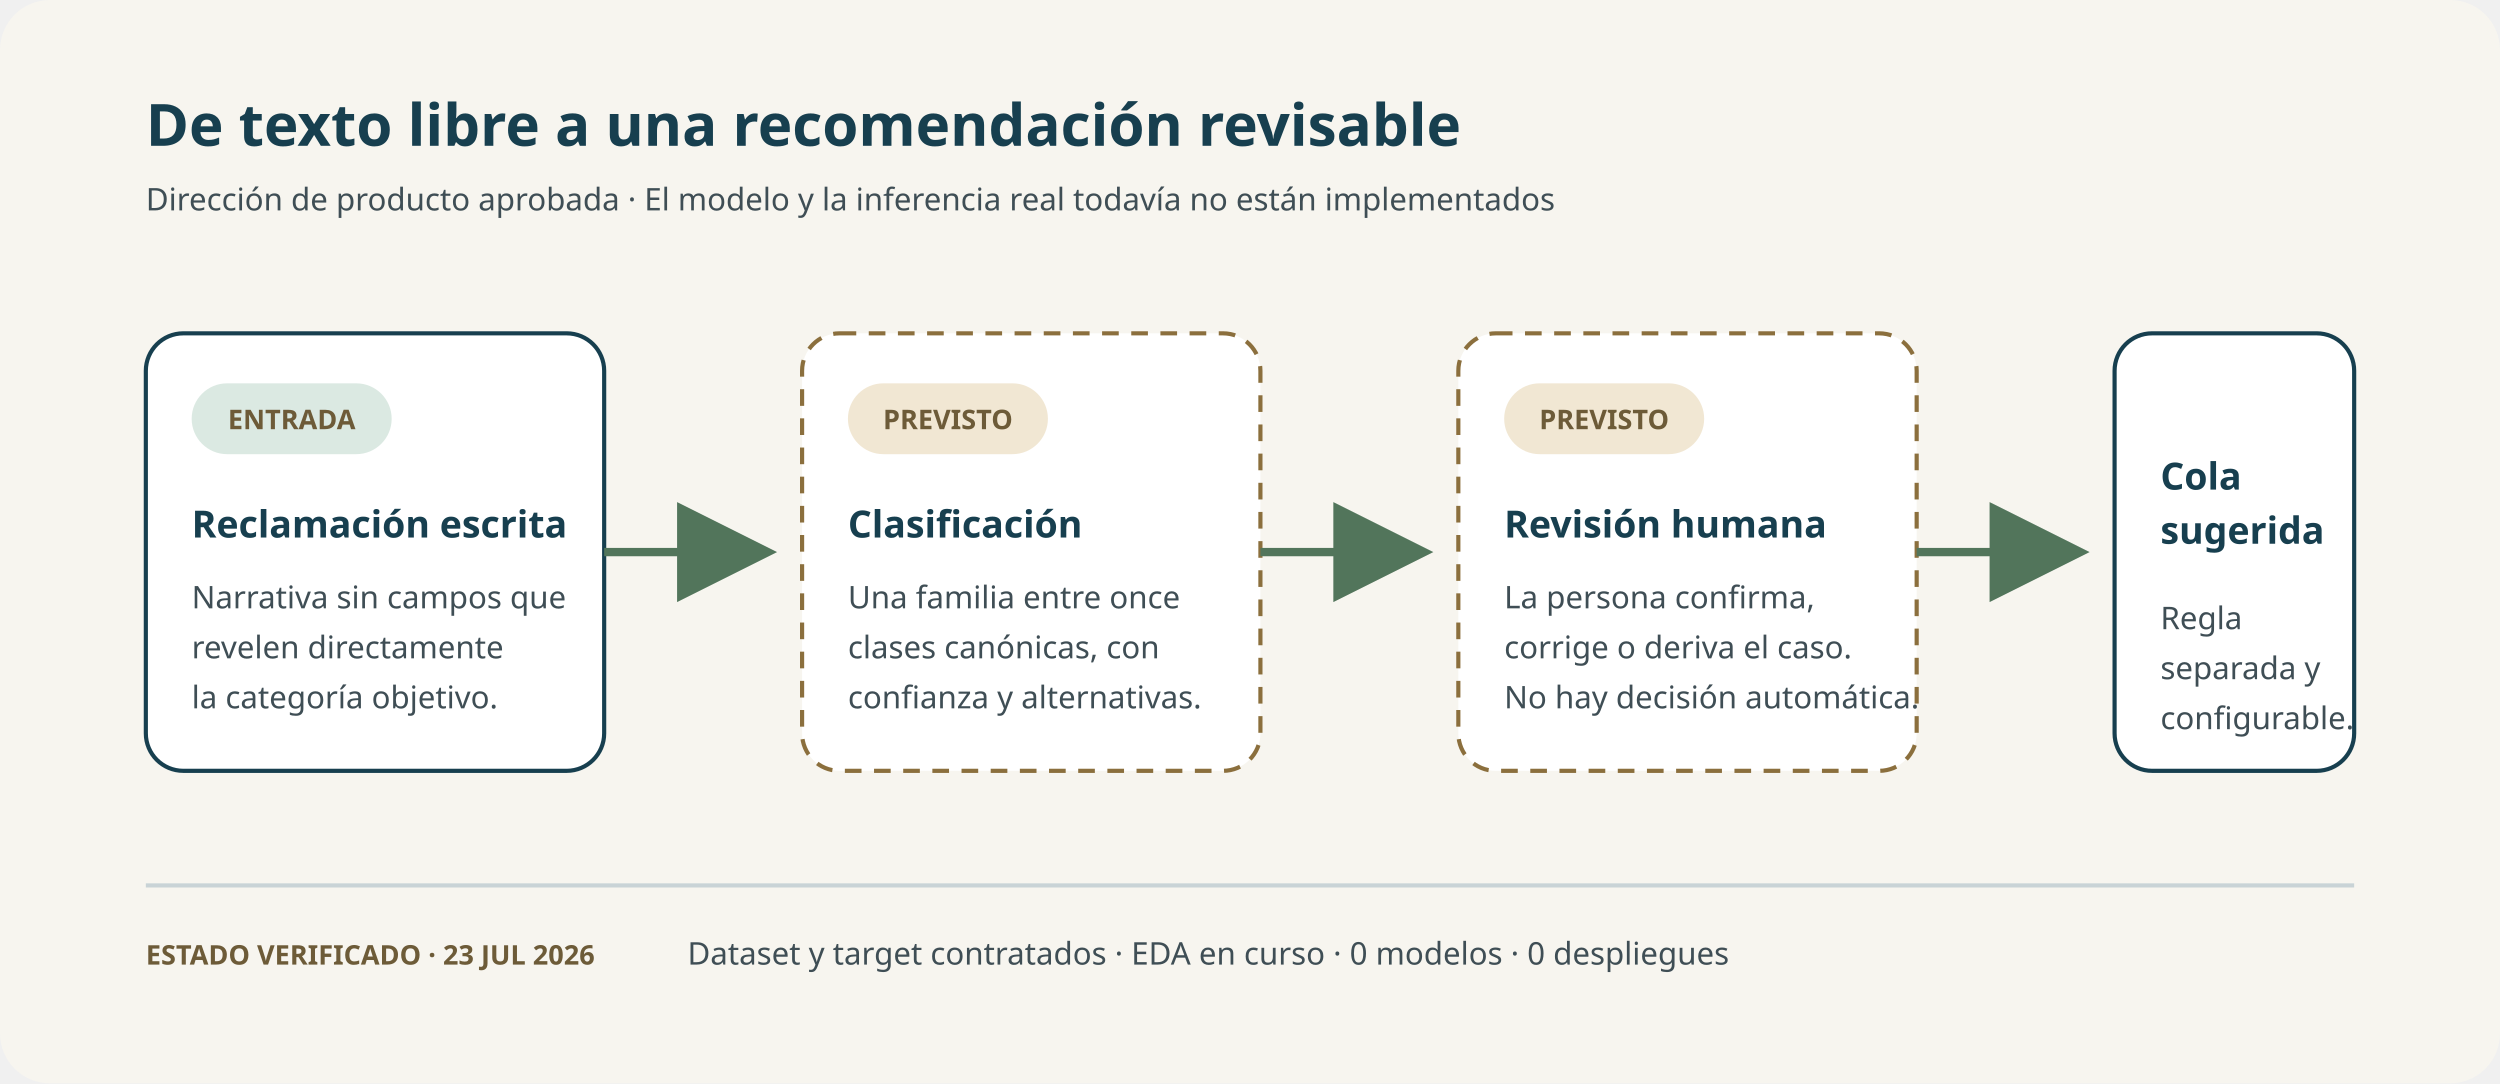
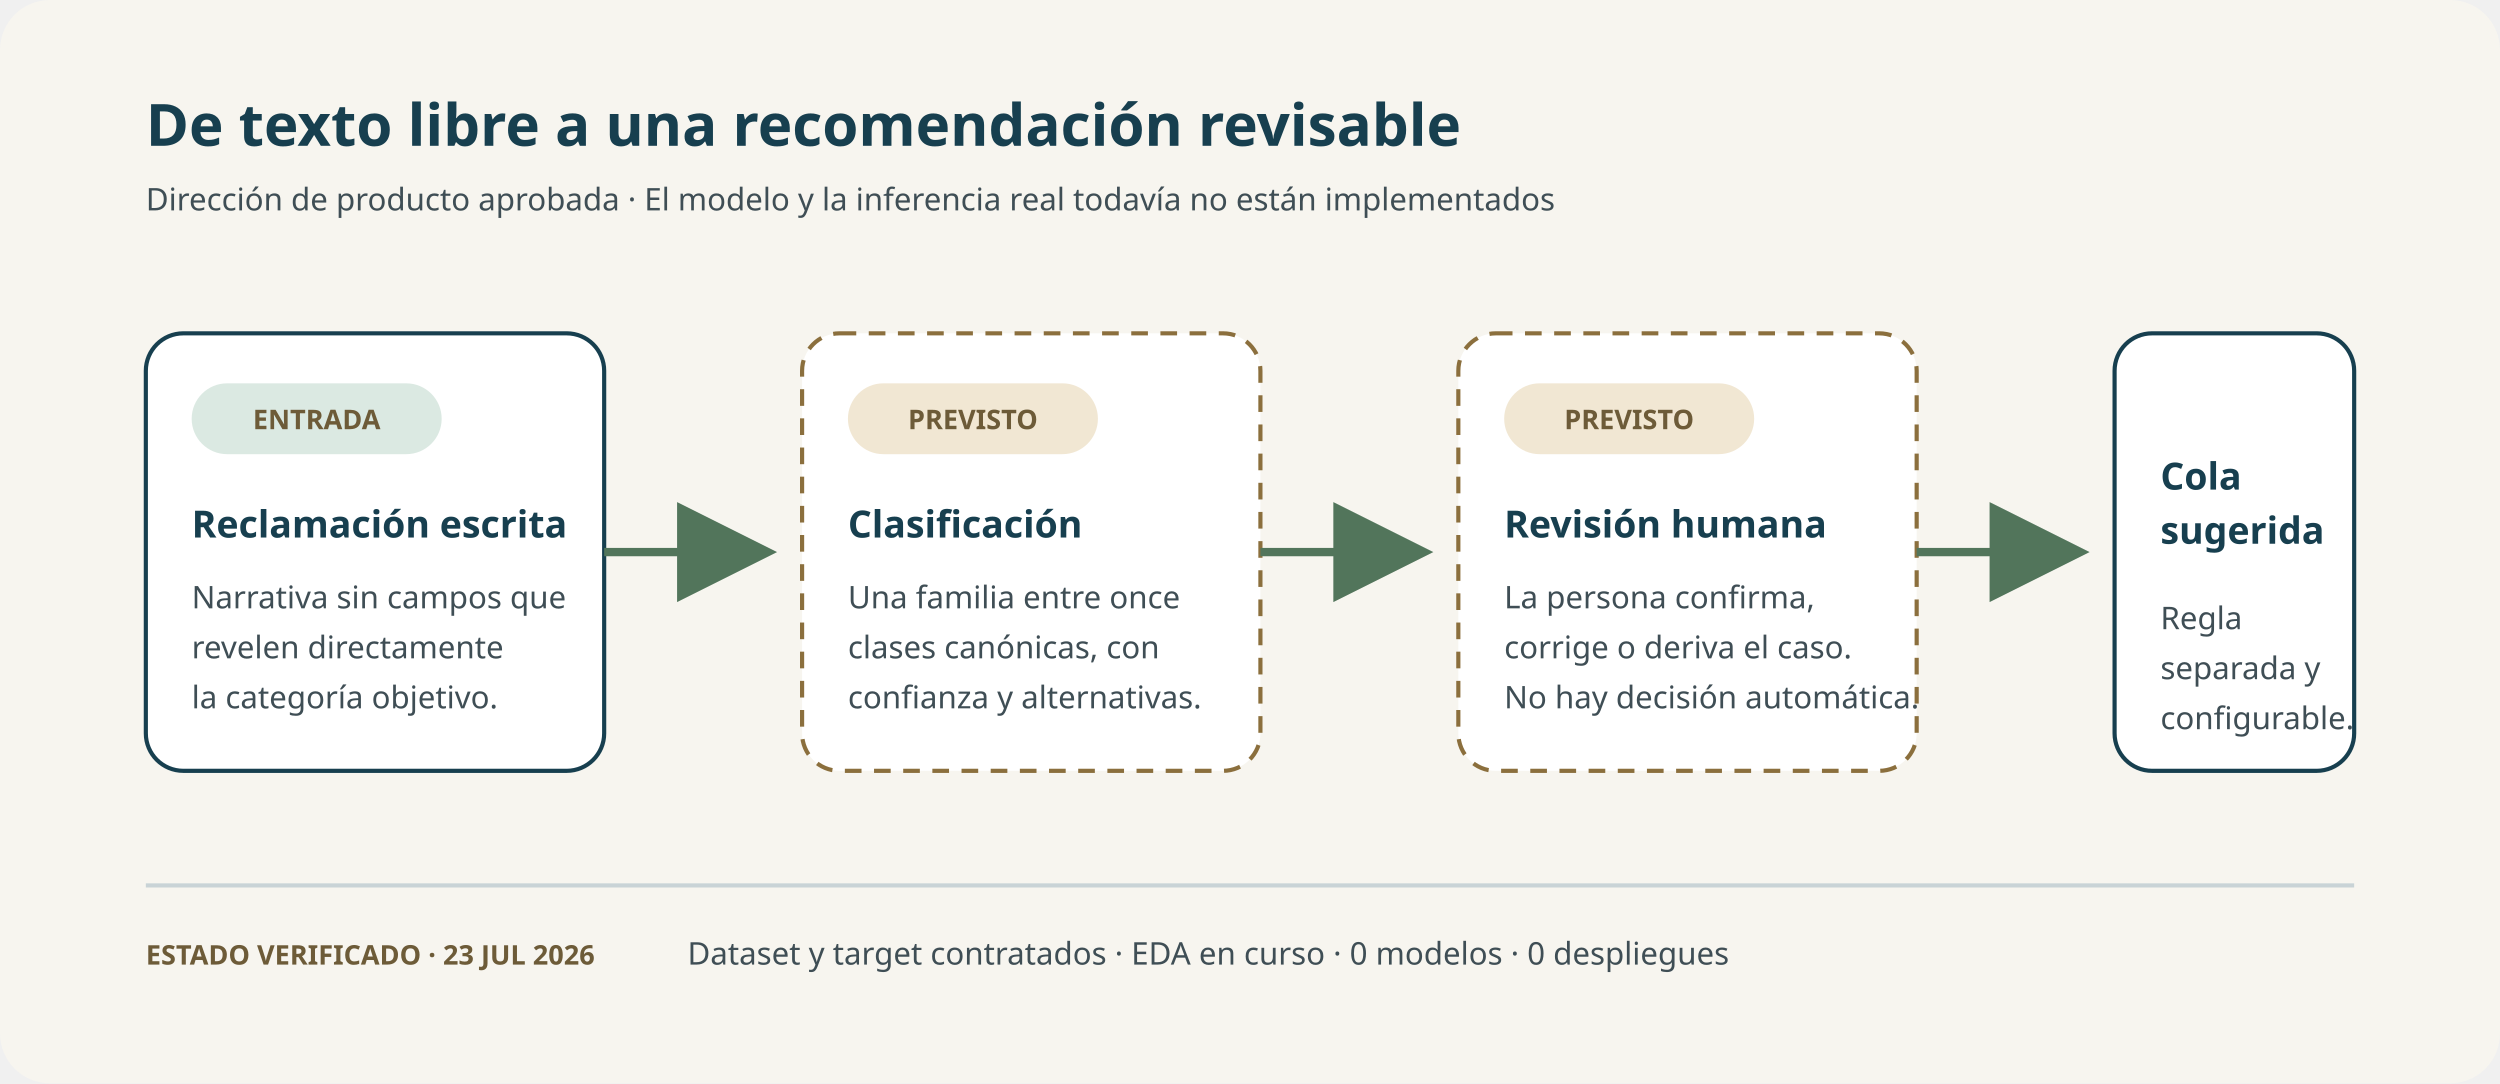
<svg xmlns="http://www.w3.org/2000/svg" width="1200" height="520" viewBox="0 0 1200 520" role="img" aria-labelledby="title desc">
  <defs>
    <style>
      .bg{fill:#f7f5ef}.panel{fill:#fff;stroke:#173f4f;stroke-width:2}.planned{fill:#fff;stroke:#8b6f3d;stroke-width:2;stroke-dasharray:8 6}
      .title{font:700 28px system-ui,sans-serif;fill:#173f4f}.label{font:700 18px system-ui,sans-serif;fill:#173f4f}
      .copy{font:400 15px system-ui,sans-serif;fill:#3f4e55}.small{font:600 13px system-ui,sans-serif;fill:#6d5b38}
      .arrow{stroke:#52755b;stroke-width:4;fill:none;marker-end:url(#end)}.accent{fill:#dbe9e2}.warn{fill:#f1e7d3}
    </style>
    <marker id="end" markerWidth="12" markerHeight="12" refX="10" refY="6" orient="auto">
      <path d="M0 0L12 6L0 12Z" fill="#52755b" />
    </marker>
  </defs>
  <rect class="bg" width="1200" height="520" rx="24" />
  <text class="title" x="70" y="70">De texto libre a una recomendación revisable</text>
  <text class="copy" x="70" y="101">Dirección de producto aprobada · El modelo y la inferencia real todavía no están implementados</text>
  <rect class="panel" x="70" y="160" width="220" height="210" rx="18" />
-   <rect class="accent" x="92" y="184" width="96" height="34" rx="17" />
-   <text class="small" x="140" y="206" text-anchor="middle">ENTRADA</text>
+   <rect class="accent" x="92" y="184" width="120" height="34" rx="17" />
+   <text class="small" x="152" y="206" text-anchor="middle">ENTRADA</text>
  <text class="label" x="92" y="258">Reclamación escrita</text>
  <text class="copy" x="92" y="292">Narrativa sin campos que</text>
  <text class="copy" x="92" y="316">revelen directamente</text>
  <text class="copy" x="92" y="340">la categoría objetivo.</text>
  <path class="arrow" d="M290 265H365" />
  <rect class="planned" x="385" y="160" width="220" height="210" rx="18" />
-   <rect class="warn" x="407" y="184" width="96" height="34" rx="17" />
-   <text class="small" x="455" y="206" text-anchor="middle">PREVISTO</text>
+   <rect class="warn" x="407" y="184" width="120" height="34" rx="17" />
+   <text class="small" x="467" y="206" text-anchor="middle">PREVISTO</text>
  <text class="label" x="407" y="258">Clasificación</text>
  <text class="copy" x="407" y="292">Una familia entre once</text>
  <text class="copy" x="407" y="316">clases canónicas, con</text>
  <text class="copy" x="407" y="340">confianza y alternativas.</text>
  <path class="arrow" d="M605 265H680" />
  <rect class="planned" x="700" y="160" width="220" height="210" rx="18" />
-   <rect class="warn" x="722" y="184" width="96" height="34" rx="17" />
-   <text class="small" x="770" y="206" text-anchor="middle">PREVISTO</text>
+   <rect class="warn" x="722" y="184" width="120" height="34" rx="17" />
+   <text class="small" x="782" y="206" text-anchor="middle">PREVISTO</text>
  <text class="label" x="722" y="258">Revisión humana</text>
  <text class="copy" x="722" y="292">La persona confirma,</text>
  <text class="copy" x="722" y="316">corrige o deriva el caso.</text>
  <text class="copy" x="722" y="340">No hay decisión automática.</text>
  <path class="arrow" d="M920 265H995" />
  <rect class="panel" x="1015" y="160" width="115" height="210" rx="18" />
  <text class="label" x="1037" y="235">Cola</text>
  <text class="label" x="1037" y="261">sugerida</text>
  <text class="copy" x="1037" y="302">Regla</text>
  <text class="copy" x="1037" y="326">separada y</text>
  <text class="copy" x="1037" y="350">configurable.</text>
  <line x1="70" y1="425" x2="1130" y2="425" stroke="#c9d3d6" stroke-width="2" />
  <text class="small" x="70" y="463">ESTADO VERIFICADO · 23 JUL 2026</text>
  <text class="copy" x="330" y="463">Dataset y target contratados · EDA en curso · 0 modelos · 0 despliegues</text>
</svg>
